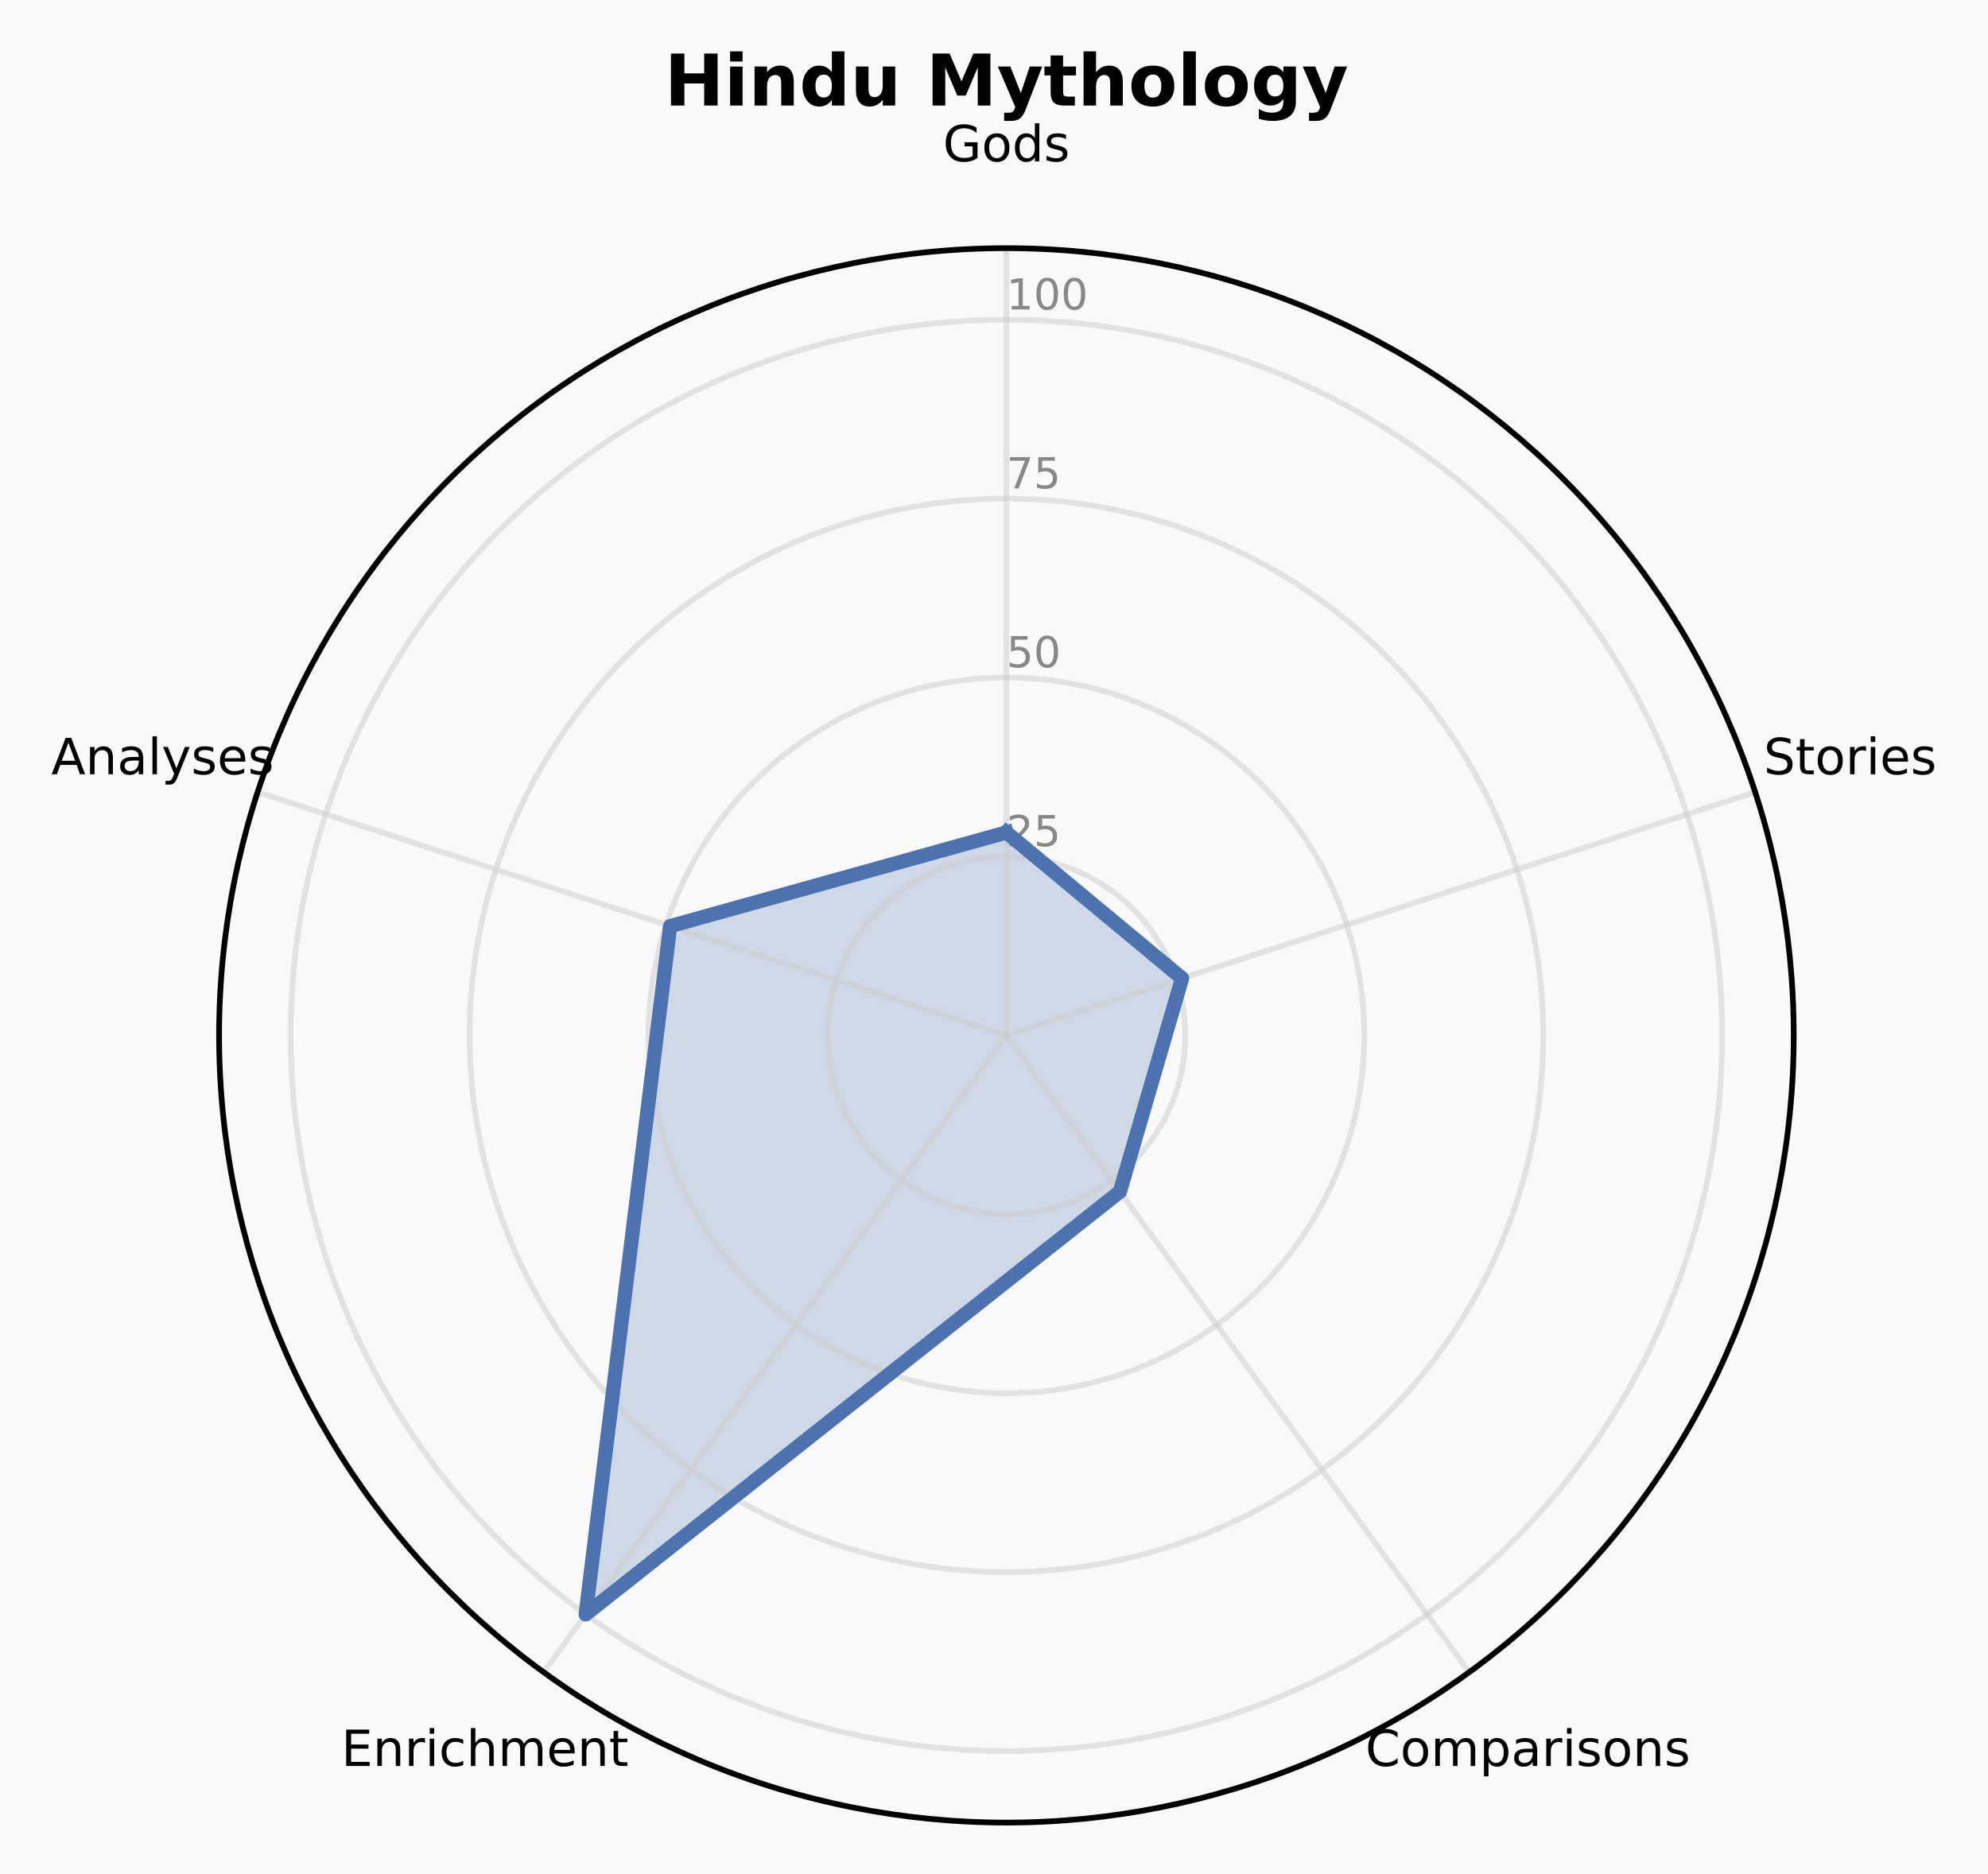
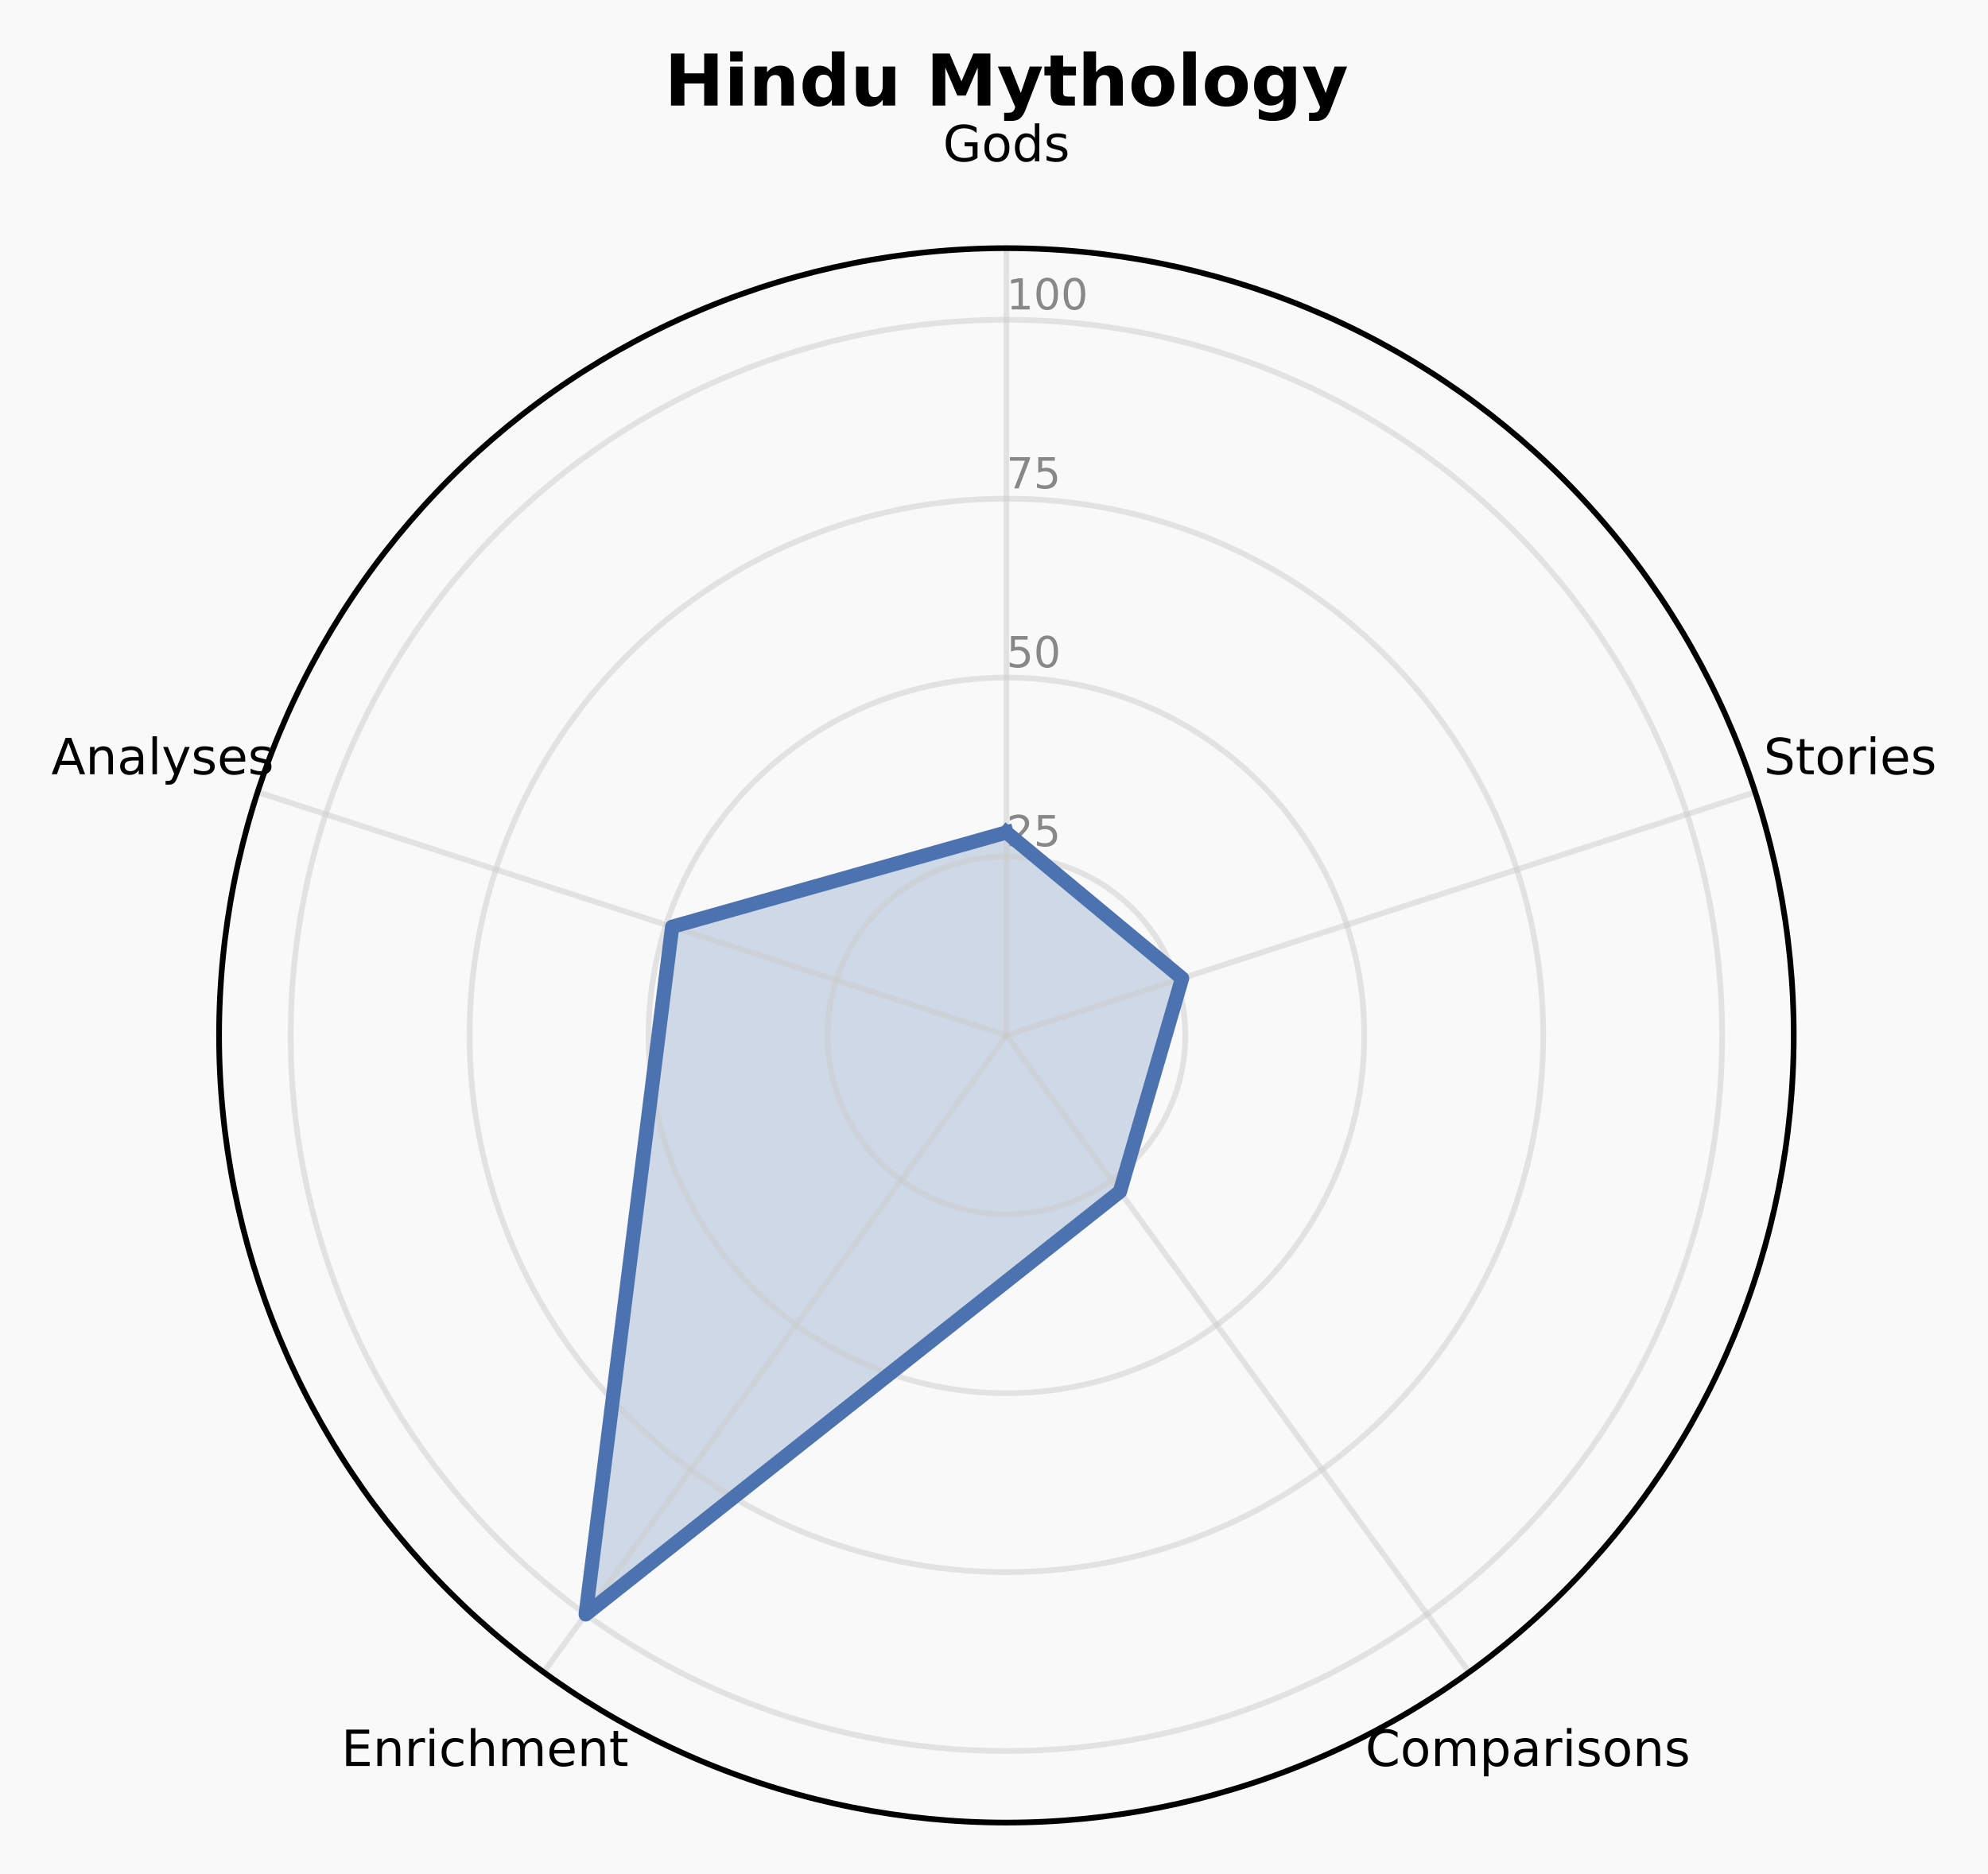
<svg xmlns="http://www.w3.org/2000/svg" xmlns:xlink="http://www.w3.org/1999/xlink" width="278.709pt" height="262.758pt" viewBox="0 0 278.709 262.758" version="1.1">
  <defs>
    <style type="text/css">*{stroke-linejoin: round; stroke-linecap: butt}</style>
  </defs>
  <g id="figure_1">
    <g id="patch_1">
      <path d="M 0 262.758  L 278.709 262.758  L 278.709 0  L 0 0  z " style="fill: #f9f9f9" />
    </g>
    <g id="axes_1">
      <g id="patch_2">
        <path d="M 251.473 145.178  C 251.473 130.683 248.618 116.329 243.071 102.938  C 237.524 89.546 229.393 77.377 219.143 67.128  C 208.894 56.878 196.725 48.748 183.334 43.201  C 169.942 37.654 155.588 34.798 141.093 34.798  C 126.598 34.798 112.244 37.654 98.853 43.201  C 85.461 48.748 73.293 56.878 63.043 67.128  C 52.794 77.377 44.663 89.546 39.116 102.938  C 33.569 116.329 30.714 130.683 30.714 145.178  C 30.714 159.673 33.569 174.027 39.116 187.418  C 44.663 200.81 52.794 212.979 63.043 223.228  C 73.293 233.478 85.461 241.609 98.853 247.155  C 112.244 252.702 126.598 255.558 141.093 255.558  C 155.588 255.558 169.942 252.702 183.334 247.155  C 196.725 241.609 208.894 233.478 219.143 223.228  C 229.393 212.979 237.524 200.81 243.071 187.418  C 248.618 174.027 251.473 159.673 251.473 145.178  M 141.093 145.178  C 141.093 145.178 141.093 145.178 141.093 145.178  C 141.093 145.178 141.093 145.178 141.093 145.178  C 141.093 145.178 141.093 145.178 141.093 145.178  C 141.093 145.178 141.093 145.178 141.093 145.178  C 141.093 145.178 141.093 145.178 141.093 145.178  C 141.093 145.178 141.093 145.178 141.093 145.178  C 141.093 145.178 141.093 145.178 141.093 145.178  C 141.093 145.178 141.093 145.178 141.093 145.178  C 141.093 145.178 141.093 145.178 141.093 145.178  C 141.093 145.178 141.093 145.178 141.093 145.178  C 141.093 145.178 141.093 145.178 141.093 145.178  C 141.093 145.178 141.093 145.178 141.093 145.178  C 141.093 145.178 141.093 145.178 141.093 145.178  C 141.093 145.178 141.093 145.178 141.093 145.178  C 141.093 145.178 141.093 145.178 141.093 145.178  C 141.093 145.178 141.093 145.178 141.093 145.178  z " style="fill: #f9f9f9" />
      </g>
      <g id="patch_3">
-         <path d="M 141.093 116.722  L 165.721 137.176  L 157.009 167.084  L 82.112 226.359  L 93.951 129.861  z " clip-path="url(#pabb083a5ed)" style="fill: #4c72b0; opacity: 0.25; stroke: #4c72b0; stroke-linejoin: miter" />
+         <path d="M 141.093 116.722  L 165.721 137.176  L 157.009 167.084  L 82.112 226.359  L 94.234 129.952  z " clip-path="url(#p7a5f51d614)" style="fill: #4c72b0; opacity: 0.25; stroke: #4c72b0; stroke-linejoin: miter" />
      </g>
      <g id="matplotlib.axis_1">
        <g id="xtick_1">
          <g id="line2d_1">
-             <path d="M 141.093 145.178  L 141.093 34.798  " clip-path="url(#pabb083a5ed)" style="fill: none; stroke: #cccccc; stroke-opacity: 0.5; stroke-width: 0.8; stroke-linecap: square" />
+             <path d="M 141.093 145.178  L 141.093 34.798  " clip-path="url(#p7a5f51d614)" style="fill: none; stroke: #cccccc; stroke-opacity: 0.5; stroke-width: 0.8; stroke-linecap: square" />
          </g>
          <g id="text_1">
            <g transform="translate(132.1945 22.61707) scale(0.07 -0.07)">
              <defs>
                <path id="DejaVuSans-2a" d="M 3809 666  L 3809 1919  L 2778 1919  L 2778 2438  L 4434 2438  L 4434 434  Q 4069 175 3628 42  Q 3188 -91 2688 -91  Q 1594 -91 976 548  Q 359 1188 359 2328  Q 359 3472 976 4111  Q 1594 4750 2688 4750  Q 3144 4750 3555 4637  Q 3966 4525 4313 4306  L 4313 3634  Q 3963 3931 3569 4081  Q 3175 4231 2741 4231  Q 1884 4231 1454 3753  Q 1025 3275 1025 2328  Q 1025 1384 1454 906  Q 1884 428 2741 428  Q 3075 428 3337 486  Q 3600 544 3809 666  z " transform="scale(0.015625)" />
                <path id="DejaVuSans-52" d="M 1959 3097  Q 1497 3097 1228 2736  Q 959 2375 959 1747  Q 959 1119 1226 758  Q 1494 397 1959 397  Q 2419 397 2687 759  Q 2956 1122 2956 1747  Q 2956 2369 2687 2733  Q 2419 3097 1959 3097  z M 1959 3584  Q 2709 3584 3137 3096  Q 3566 2609 3566 1747  Q 3566 888 3137 398  Q 2709 -91 1959 -91  Q 1206 -91 779 398  Q 353 888 353 1747  Q 353 2609 779 3096  Q 1206 3584 1959 3584  z " transform="scale(0.015625)" />
                <path id="DejaVuSans-47" d="M 2906 2969  L 2906 4863  L 3481 4863  L 3481 0  L 2906 0  L 2906 525  Q 2725 213 2448 61  Q 2172 -91 1784 -91  Q 1150 -91 751 415  Q 353 922 353 1747  Q 353 2572 751 3078  Q 1150 3584 1784 3584  Q 2172 3584 2448 3432  Q 2725 3281 2906 2969  z M 947 1747  Q 947 1113 1208 752  Q 1469 391 1925 391  Q 2381 391 2643 752  Q 2906 1113 2906 1747  Q 2906 2381 2643 2742  Q 2381 3103 1925 3103  Q 1469 3103 1208 2742  Q 947 2381 947 1747  z " transform="scale(0.015625)" />
                <path id="DejaVuSans-56" d="M 2834 3397  L 2834 2853  Q 2591 2978 2328 3040  Q 2066 3103 1784 3103  Q 1356 3103 1142 2972  Q 928 2841 928 2578  Q 928 2378 1081 2264  Q 1234 2150 1697 2047  L 1894 2003  Q 2506 1872 2764 1633  Q 3022 1394 3022 966  Q 3022 478 2636 193  Q 2250 -91 1575 -91  Q 1294 -91 989 -36  Q 684 19 347 128  L 347 722  Q 666 556 975 473  Q 1284 391 1588 391  Q 1994 391 2212 530  Q 2431 669 2431 922  Q 2431 1156 2273 1281  Q 2116 1406 1581 1522  L 1381 1569  Q 847 1681 609 1914  Q 372 2147 372 2553  Q 372 3047 722 3315  Q 1072 3584 1716 3584  Q 2034 3584 2315 3537  Q 2597 3491 2834 3397  z " transform="scale(0.015625)" />
              </defs>
              <use xlink:href="#DejaVuSans-2a" />
              <use xlink:href="#DejaVuSans-52" transform="translate(77.48438 0)" />
              <use xlink:href="#DejaVuSans-47" transform="translate(138.6719 0)" />
              <use xlink:href="#DejaVuSans-56" transform="translate(202.1562 0)" />
            </g>
          </g>
        </g>
        <g id="xtick_2">
          <g id="line2d_2">
-             <path d="M 141.093 145.178  L 246.07 111.069  " clip-path="url(#pabb083a5ed)" style="fill: none; stroke: #cccccc; stroke-opacity: 0.5; stroke-width: 0.8; stroke-linecap: square" />
+             <path d="M 141.093 145.178  L 246.07 111.069  " clip-path="url(#p7a5f51d614)" style="fill: none; stroke: #cccccc; stroke-opacity: 0.5; stroke-width: 0.8; stroke-linecap: square" />
          </g>
          <g id="text_2">
            <g transform="translate(247.2616 108.5613) scale(0.07 -0.07)">
              <defs>
                <path id="DejaVuSans-36" d="M 3425 4513  L 3425 3897  Q 3066 4069 2747 4153  Q 2428 4238 2131 4238  Q 1616 4238 1336 4038  Q 1056 3838 1056 3469  Q 1056 3159 1242 3001  Q 1428 2844 1947 2747  L 2328 2669  Q 3034 2534 3370 2195  Q 3706 1856 3706 1288  Q 3706 609 3251 259  Q 2797 -91 1919 -91  Q 1588 -91 1214 -16  Q 841 59 441 206  L 441 856  Q 825 641 1194 531  Q 1563 422 1919 422  Q 2459 422 2753 634  Q 3047 847 3047 1241  Q 3047 1584 2836 1778  Q 2625 1972 2144 2069  L 1759 2144  Q 1053 2284 737 2584  Q 422 2884 422 3419  Q 422 4038 858 4394  Q 1294 4750 2059 4750  Q 2388 4750 2728 4690  Q 3069 4631 3425 4513  z " transform="scale(0.015625)" />
                <path id="DejaVuSans-57" d="M 1172 4494  L 1172 3500  L 2356 3500  L 2356 3053  L 1172 3053  L 1172 1153  Q 1172 725 1289 603  Q 1406 481 1766 481  L 2356 481  L 2356 0  L 1766 0  Q 1100 0 847 248  Q 594 497 594 1153  L 594 3053  L 172 3053  L 172 3500  L 594 3500  L 594 4494  L 1172 4494  z " transform="scale(0.015625)" />
                <path id="DejaVuSans-55" d="M 2631 2963  Q 2534 3019 2420 3045  Q 2306 3072 2169 3072  Q 1681 3072 1420 2755  Q 1159 2438 1159 1844  L 1159 0  L 581 0  L 581 3500  L 1159 3500  L 1159 2956  Q 1341 3275 1631 3429  Q 1922 3584 2338 3584  Q 2397 3584 2469 3576  Q 2541 3569 2628 3553  L 2631 2963  z " transform="scale(0.015625)" />
                <path id="DejaVuSans-4c" d="M 603 3500  L 1178 3500  L 1178 0  L 603 0  L 603 3500  z M 603 4863  L 1178 4863  L 1178 4134  L 603 4134  L 603 4863  z " transform="scale(0.015625)" />
                <path id="DejaVuSans-48" d="M 3597 1894  L 3597 1613  L 953 1613  Q 991 1019 1311 708  Q 1631 397 2203 397  Q 2534 397 2845 478  Q 3156 559 3463 722  L 3463 178  Q 3153 47 2828 -22  Q 2503 -91 2169 -91  Q 1331 -91 842 396  Q 353 884 353 1716  Q 353 2575 817 3079  Q 1281 3584 2069 3584  Q 2775 3584 3186 3129  Q 3597 2675 3597 1894  z M 3022 2063  Q 3016 2534 2758 2815  Q 2500 3097 2075 3097  Q 1594 3097 1305 2825  Q 1016 2553 972 2059  L 3022 2063  z " transform="scale(0.015625)" />
              </defs>
              <use xlink:href="#DejaVuSans-36" />
              <use xlink:href="#DejaVuSans-57" transform="translate(63.48438 0)" />
              <use xlink:href="#DejaVuSans-52" transform="translate(102.6875 0)" />
              <use xlink:href="#DejaVuSans-55" transform="translate(163.875 0)" />
              <use xlink:href="#DejaVuSans-4c" transform="translate(204.9844 0)" />
              <use xlink:href="#DejaVuSans-48" transform="translate(232.7656 0)" />
              <use xlink:href="#DejaVuSans-56" transform="translate(294.2969 0)" />
            </g>
          </g>
        </g>
        <g id="xtick_3">
          <g id="line2d_3">
-             <path d="M 141.093 145.178  L 205.973 234.477  " clip-path="url(#pabb083a5ed)" style="fill: none; stroke: #cccccc; stroke-opacity: 0.5; stroke-width: 0.8; stroke-linecap: square" />
+             <path d="M 141.093 145.178  L 205.973 234.477  " clip-path="url(#p7a5f51d614)" style="fill: none; stroke: #cccccc; stroke-opacity: 0.5; stroke-width: 0.8; stroke-linecap: square" />
          </g>
          <g id="text_3">
            <g transform="translate(191.4228 247.6219) scale(0.07 -0.07)">
              <defs>
                <path id="DejaVuSans-26" d="M 4122 4306  L 4122 3641  Q 3803 3938 3442 4084  Q 3081 4231 2675 4231  Q 1875 4231 1450 3742  Q 1025 3253 1025 2328  Q 1025 1406 1450 917  Q 1875 428 2675 428  Q 3081 428 3442 575  Q 3803 722 4122 1019  L 4122 359  Q 3791 134 3420 21  Q 3050 -91 2638 -91  Q 1578 -91 968 557  Q 359 1206 359 2328  Q 359 3453 968 4101  Q 1578 4750 2638 4750  Q 3056 4750 3426 4639  Q 3797 4528 4122 4306  z " transform="scale(0.015625)" />
                <path id="DejaVuSans-50" d="M 3328 2828  Q 3544 3216 3844 3400  Q 4144 3584 4550 3584  Q 5097 3584 5394 3201  Q 5691 2819 5691 2113  L 5691 0  L 5113 0  L 5113 2094  Q 5113 2597 4934 2840  Q 4756 3084 4391 3084  Q 3944 3084 3684 2787  Q 3425 2491 3425 1978  L 3425 0  L 2847 0  L 2847 2094  Q 2847 2600 2669 2842  Q 2491 3084 2119 3084  Q 1678 3084 1418 2786  Q 1159 2488 1159 1978  L 1159 0  L 581 0  L 581 3500  L 1159 3500  L 1159 2956  Q 1356 3278 1631 3431  Q 1906 3584 2284 3584  Q 2666 3584 2933 3390  Q 3200 3197 3328 2828  z " transform="scale(0.015625)" />
                <path id="DejaVuSans-53" d="M 1159 525  L 1159 -1331  L 581 -1331  L 581 3500  L 1159 3500  L 1159 2969  Q 1341 3281 1617 3432  Q 1894 3584 2278 3584  Q 2916 3584 3314 3078  Q 3713 2572 3713 1747  Q 3713 922 3314 415  Q 2916 -91 2278 -91  Q 1894 -91 1617 61  Q 1341 213 1159 525  z M 3116 1747  Q 3116 2381 2855 2742  Q 2594 3103 2138 3103  Q 1681 3103 1420 2742  Q 1159 2381 1159 1747  Q 1159 1113 1420 752  Q 1681 391 2138 391  Q 2594 391 2855 752  Q 3116 1113 3116 1747  z " transform="scale(0.015625)" />
                <path id="DejaVuSans-44" d="M 2194 1759  Q 1497 1759 1228 1600  Q 959 1441 959 1056  Q 959 750 1161 570  Q 1363 391 1709 391  Q 2188 391 2477 730  Q 2766 1069 2766 1631  L 2766 1759  L 2194 1759  z M 3341 1997  L 3341 0  L 2766 0  L 2766 531  Q 2569 213 2275 61  Q 1981 -91 1556 -91  Q 1019 -91 701 211  Q 384 513 384 1019  Q 384 1609 779 1909  Q 1175 2209 1959 2209  L 2766 2209  L 2766 2266  Q 2766 2663 2505 2880  Q 2244 3097 1772 3097  Q 1472 3097 1187 3025  Q 903 2953 641 2809  L 641 3341  Q 956 3463 1253 3523  Q 1550 3584 1831 3584  Q 2591 3584 2966 3190  Q 3341 2797 3341 1997  z " transform="scale(0.015625)" />
                <path id="DejaVuSans-51" d="M 3513 2113  L 3513 0  L 2938 0  L 2938 2094  Q 2938 2591 2744 2837  Q 2550 3084 2163 3084  Q 1697 3084 1428 2787  Q 1159 2491 1159 1978  L 1159 0  L 581 0  L 581 3500  L 1159 3500  L 1159 2956  Q 1366 3272 1645 3428  Q 1925 3584 2291 3584  Q 2894 3584 3203 3211  Q 3513 2838 3513 2113  z " transform="scale(0.015625)" />
              </defs>
              <use xlink:href="#DejaVuSans-26" />
              <use xlink:href="#DejaVuSans-52" transform="translate(69.82812 0)" />
              <use xlink:href="#DejaVuSans-50" transform="translate(131.0156 0)" />
              <use xlink:href="#DejaVuSans-53" transform="translate(228.4219 0)" />
              <use xlink:href="#DejaVuSans-44" transform="translate(291.9062 0)" />
              <use xlink:href="#DejaVuSans-55" transform="translate(353.1875 0)" />
              <use xlink:href="#DejaVuSans-4c" transform="translate(394.2969 0)" />
              <use xlink:href="#DejaVuSans-56" transform="translate(422.0781 0)" />
              <use xlink:href="#DejaVuSans-52" transform="translate(474.1719 0)" />
              <use xlink:href="#DejaVuSans-51" transform="translate(535.3594 0)" />
              <use xlink:href="#DejaVuSans-56" transform="translate(598.7344 0)" />
            </g>
          </g>
        </g>
        <g id="xtick_4">
          <g id="line2d_4">
-             <path d="M 141.093 145.178  L 76.214 234.477  " clip-path="url(#pabb083a5ed)" style="fill: none; stroke: #cccccc; stroke-opacity: 0.5; stroke-width: 0.8; stroke-linecap: square" />
+             <path d="M 141.093 145.178  L 76.214 234.477  " clip-path="url(#p7a5f51d614)" style="fill: none; stroke: #cccccc; stroke-opacity: 0.5; stroke-width: 0.8; stroke-linecap: square" />
          </g>
          <g id="text_4">
            <g transform="translate(47.8483 247.6219) scale(0.07 -0.07)">
              <defs>
                <path id="DejaVuSans-28" d="M 628 4666  L 3578 4666  L 3578 4134  L 1259 4134  L 1259 2753  L 3481 2753  L 3481 2222  L 1259 2222  L 1259 531  L 3634 531  L 3634 0  L 628 0  L 628 4666  z " transform="scale(0.015625)" />
                <path id="DejaVuSans-46" d="M 3122 3366  L 3122 2828  Q 2878 2963 2633 3030  Q 2388 3097 2138 3097  Q 1578 3097 1268 2742  Q 959 2388 959 1747  Q 959 1106 1268 751  Q 1578 397 2138 397  Q 2388 397 2633 464  Q 2878 531 3122 666  L 3122 134  Q 2881 22 2623 -34  Q 2366 -91 2075 -91  Q 1284 -91 818 406  Q 353 903 353 1747  Q 353 2603 823 3093  Q 1294 3584 2113 3584  Q 2378 3584 2631 3529  Q 2884 3475 3122 3366  z " transform="scale(0.015625)" />
                <path id="DejaVuSans-4b" d="M 3513 2113  L 3513 0  L 2938 0  L 2938 2094  Q 2938 2591 2744 2837  Q 2550 3084 2163 3084  Q 1697 3084 1428 2787  Q 1159 2491 1159 1978  L 1159 0  L 581 0  L 581 4863  L 1159 4863  L 1159 2956  Q 1366 3272 1645 3428  Q 1925 3584 2291 3584  Q 2894 3584 3203 3211  Q 3513 2838 3513 2113  z " transform="scale(0.015625)" />
              </defs>
              <use xlink:href="#DejaVuSans-28" />
              <use xlink:href="#DejaVuSans-51" transform="translate(63.1875 0)" />
              <use xlink:href="#DejaVuSans-55" transform="translate(126.5625 0)" />
              <use xlink:href="#DejaVuSans-4c" transform="translate(167.6719 0)" />
              <use xlink:href="#DejaVuSans-46" transform="translate(195.4531 0)" />
              <use xlink:href="#DejaVuSans-4b" transform="translate(250.4375 0)" />
              <use xlink:href="#DejaVuSans-50" transform="translate(313.8125 0)" />
              <use xlink:href="#DejaVuSans-48" transform="translate(411.2188 0)" />
              <use xlink:href="#DejaVuSans-51" transform="translate(472.75 0)" />
              <use xlink:href="#DejaVuSans-57" transform="translate(536.125 0)" />
            </g>
          </g>
        </g>
        <g id="xtick_5">
          <g id="line2d_5">
-             <path d="M 141.093 145.178  L 36.116 111.069  " clip-path="url(#pabb083a5ed)" style="fill: none; stroke: #cccccc; stroke-opacity: 0.5; stroke-width: 0.8; stroke-linecap: square" />
+             <path d="M 141.093 145.178  L 36.116 111.069  " clip-path="url(#p7a5f51d614)" style="fill: none; stroke: #cccccc; stroke-opacity: 0.5; stroke-width: 0.8; stroke-linecap: square" />
          </g>
          <g id="text_5">
            <g transform="translate(7.2 108.5613) scale(0.07 -0.07)">
              <defs>
                <path id="DejaVuSans-24" d="M 2188 4044  L 1331 1722  L 3047 1722  L 2188 4044  z M 1831 4666  L 2547 4666  L 4325 0  L 3669 0  L 3244 1197  L 1141 1197  L 716 0  L 50 0  L 1831 4666  z " transform="scale(0.015625)" />
                <path id="DejaVuSans-4f" d="M 603 4863  L 1178 4863  L 1178 0  L 603 0  L 603 4863  z " transform="scale(0.015625)" />
                <path id="DejaVuSans-5c" d="M 2059 -325  Q 1816 -950 1584 -1140  Q 1353 -1331 966 -1331  L 506 -1331  L 506 -850  L 844 -850  Q 1081 -850 1212 -737  Q 1344 -625 1503 -206  L 1606 56  L 191 3500  L 800 3500  L 1894 763  L 2988 3500  L 3597 3500  L 2059 -325  z " transform="scale(0.015625)" />
              </defs>
              <use xlink:href="#DejaVuSans-24" />
              <use xlink:href="#DejaVuSans-51" transform="translate(68.40625 0)" />
              <use xlink:href="#DejaVuSans-44" transform="translate(131.7812 0)" />
              <use xlink:href="#DejaVuSans-4f" transform="translate(193.0625 0)" />
              <use xlink:href="#DejaVuSans-5c" transform="translate(220.8438 0)" />
              <use xlink:href="#DejaVuSans-56" transform="translate(280.0312 0)" />
              <use xlink:href="#DejaVuSans-48" transform="translate(332.125 0)" />
              <use xlink:href="#DejaVuSans-56" transform="translate(393.6562 0)" />
            </g>
          </g>
        </g>
      </g>
      <g id="matplotlib.axis_2">
        <g id="ytick_1">
          <g id="line2d_6">
-             <path d="M 141.093 120.092  C 144.388 120.092 147.65 120.741 150.693 122.001  C 153.737 123.262 156.503 125.11 158.832 127.439  C 161.161 129.769 163.009 132.534 164.27 135.578  C 165.531 138.621 166.18 141.884 166.18 145.178  C 166.18 148.472 165.531 151.735 164.27 154.778  C 163.009 157.822 161.161 160.587 158.832 162.917  C 156.503 165.246 153.737 167.094 150.693 168.355  C 147.65 169.615 144.388 170.264 141.093 170.264  C 137.799 170.264 134.537 169.615 131.493 168.355  C 128.45 167.094 125.684 165.246 123.355 162.917  C 121.025 160.587 119.177 157.822 117.917 154.778  C 116.656 151.735 116.007 148.472 116.007 145.178  C 116.007 141.884 116.656 138.621 117.917 135.578  C 119.177 132.534 121.025 129.769 123.355 127.439  C 125.684 125.11 128.45 123.262 131.493 122.001  C 134.537 120.741 137.799 120.092 141.093 120.092  " clip-path="url(#pabb083a5ed)" style="fill: none; stroke: #cccccc; stroke-opacity: 0.5; stroke-width: 0.8; stroke-linecap: square" />
+             <path d="M 141.093 120.092  C 144.388 120.092 147.65 120.741 150.693 122.001  C 153.737 123.262 156.503 125.11 158.832 127.439  C 161.161 129.769 163.009 132.534 164.27 135.578  C 165.531 138.621 166.18 141.884 166.18 145.178  C 166.18 148.472 165.531 151.735 164.27 154.778  C 163.009 157.822 161.161 160.587 158.832 162.917  C 156.503 165.246 153.737 167.094 150.693 168.355  C 147.65 169.615 144.388 170.264 141.093 170.264  C 137.799 170.264 134.537 169.615 131.493 168.355  C 128.45 167.094 125.684 165.246 123.355 162.917  C 121.025 160.587 119.177 157.822 117.917 154.778  C 116.656 151.735 116.007 148.472 116.007 145.178  C 116.007 141.884 116.656 138.621 117.917 135.578  C 119.177 132.534 121.025 129.769 123.355 127.439  C 125.684 125.11 128.45 123.262 131.493 122.001  C 134.537 120.741 137.799 120.092 141.093 120.092  " clip-path="url(#p7a5f51d614)" style="fill: none; stroke: #cccccc; stroke-opacity: 0.5; stroke-width: 0.8; stroke-linecap: square" />
          </g>
          <g id="text_6">
            <g style="fill: #888888" transform="translate(141.0933 118.6504) scale(0.06 -0.06)">
              <defs>
                <path id="DejaVuSans-15" d="M 1228 531  L 3431 531  L 3431 0  L 469 0  L 469 531  Q 828 903 1448 1529  Q 2069 2156 2228 2338  Q 2531 2678 2651 2914  Q 2772 3150 2772 3378  Q 2772 3750 2511 3984  Q 2250 4219 1831 4219  Q 1534 4219 1204 4116  Q 875 4013 500 3803  L 500 4441  Q 881 4594 1212 4672  Q 1544 4750 1819 4750  Q 2544 4750 2975 4387  Q 3406 4025 3406 3419  Q 3406 3131 3298 2873  Q 3191 2616 2906 2266  Q 2828 2175 2409 1742  Q 1991 1309 1228 531  z " transform="scale(0.015625)" />
                <path id="DejaVuSans-18" d="M 691 4666  L 3169 4666  L 3169 4134  L 1269 4134  L 1269 2991  Q 1406 3038 1543 3061  Q 1681 3084 1819 3084  Q 2600 3084 3056 2656  Q 3513 2228 3513 1497  Q 3513 744 3044 326  Q 2575 -91 1722 -91  Q 1428 -91 1123 -41  Q 819 9 494 109  L 494 744  Q 775 591 1075 516  Q 1375 441 1709 441  Q 2250 441 2565 725  Q 2881 1009 2881 1497  Q 2881 1984 2565 2268  Q 2250 2553 1709 2553  Q 1456 2553 1204 2497  Q 953 2441 691 2322  L 691 4666  z " transform="scale(0.015625)" />
              </defs>
              <use xlink:href="#DejaVuSans-15" />
              <use xlink:href="#DejaVuSans-18" transform="translate(63.625 0)" />
            </g>
          </g>
        </g>
        <g id="ytick_2">
          <g id="line2d_7">
-             <path d="M 141.093 95.005  C 147.682 95.005 154.206 96.303 160.293 98.825  C 166.381 101.346 171.912 105.042 176.571 109.701  C 181.229 114.36 184.925 119.891 187.447 125.978  C 189.968 132.065 191.266 138.589 191.266 145.178  C 191.266 151.767 189.968 158.291 187.447 164.378  C 184.925 170.465 181.229 175.997 176.571 180.655  C 171.912 185.314 166.381 189.01 160.293 191.531  C 154.206 194.053 147.682 195.351 141.093 195.351  C 134.505 195.351 127.98 194.053 121.893 191.531  C 115.806 189.01 110.275 185.314 105.616 180.655  C 100.957 175.997 97.261 170.465 94.74 164.378  C 92.219 158.291 90.921 151.767 90.921 145.178  C 90.921 138.589 92.219 132.065 94.74 125.978  C 97.261 119.891 100.957 114.36 105.616 109.701  C 110.275 105.042 115.806 101.346 121.893 98.825  C 127.98 96.303 134.505 95.005 141.093 95.005  " clip-path="url(#pabb083a5ed)" style="fill: none; stroke: #cccccc; stroke-opacity: 0.5; stroke-width: 0.8; stroke-linecap: square" />
+             <path d="M 141.093 95.005  C 147.682 95.005 154.206 96.303 160.293 98.825  C 166.381 101.346 171.912 105.042 176.571 109.701  C 181.229 114.36 184.925 119.891 187.447 125.978  C 189.968 132.065 191.266 138.589 191.266 145.178  C 191.266 151.767 189.968 158.291 187.447 164.378  C 184.925 170.465 181.229 175.997 176.571 180.655  C 171.912 185.314 166.381 189.01 160.293 191.531  C 154.206 194.053 147.682 195.351 141.093 195.351  C 134.505 195.351 127.98 194.053 121.893 191.531  C 115.806 189.01 110.275 185.314 105.616 180.655  C 100.957 175.997 97.261 170.465 94.74 164.378  C 92.219 158.291 90.921 151.767 90.921 145.178  C 90.921 138.589 92.219 132.065 94.74 125.978  C 97.261 119.891 100.957 114.36 105.616 109.701  C 110.275 105.042 115.806 101.346 121.893 98.825  C 127.98 96.303 134.505 95.005 141.093 95.005  " clip-path="url(#p7a5f51d614)" style="fill: none; stroke: #cccccc; stroke-opacity: 0.5; stroke-width: 0.8; stroke-linecap: square" />
          </g>
          <g id="text_7">
            <g style="fill: #888888" transform="translate(141.0933 93.56408) scale(0.06 -0.06)">
              <defs>
                <path id="DejaVuSans-13" d="M 2034 4250  Q 1547 4250 1301 3770  Q 1056 3291 1056 2328  Q 1056 1369 1301 889  Q 1547 409 2034 409  Q 2525 409 2770 889  Q 3016 1369 3016 2328  Q 3016 3291 2770 3770  Q 2525 4250 2034 4250  z M 2034 4750  Q 2819 4750 3233 4129  Q 3647 3509 3647 2328  Q 3647 1150 3233 529  Q 2819 -91 2034 -91  Q 1250 -91 836 529  Q 422 1150 422 2328  Q 422 3509 836 4129  Q 1250 4750 2034 4750  z " transform="scale(0.015625)" />
              </defs>
              <use xlink:href="#DejaVuSans-18" />
              <use xlink:href="#DejaVuSans-13" transform="translate(63.625 0)" />
            </g>
          </g>
        </g>
        <g id="ytick_3">
          <g id="line2d_8">
-             <path d="M 141.093 69.919  C 150.976 69.919 160.763 71.866 169.894 75.648  C 179.024 79.43 187.321 84.974 194.309 91.962  C 201.298 98.95 206.841 107.247 210.623 116.378  C 214.405 125.508 216.352 135.295 216.352 145.178  C 216.352 155.061 214.405 164.848 210.623 173.978  C 206.841 183.109 201.298 191.406 194.309 198.394  C 187.321 205.382 179.024 210.926 169.894 214.708  C 160.763 218.49 150.976 220.437 141.093 220.437  C 131.21 220.437 121.424 218.49 112.293 214.708  C 103.162 210.926 94.866 205.382 87.877 198.394  C 80.889 191.406 75.345 183.109 71.563 173.978  C 67.781 164.848 65.834 155.061 65.834 145.178  C 65.834 135.295 67.781 125.508 71.563 116.378  C 75.345 107.247 80.889 98.95 87.877 91.962  C 94.866 84.974 103.162 79.43 112.293 75.648  C 121.424 71.866 131.21 69.919 141.093 69.919  " clip-path="url(#pabb083a5ed)" style="fill: none; stroke: #cccccc; stroke-opacity: 0.5; stroke-width: 0.8; stroke-linecap: square" />
+             <path d="M 141.093 69.919  C 150.976 69.919 160.763 71.866 169.894 75.648  C 179.024 79.43 187.321 84.974 194.309 91.962  C 201.298 98.95 206.841 107.247 210.623 116.378  C 214.405 125.508 216.352 135.295 216.352 145.178  C 216.352 155.061 214.405 164.848 210.623 173.978  C 206.841 183.109 201.298 191.406 194.309 198.394  C 187.321 205.382 179.024 210.926 169.894 214.708  C 160.763 218.49 150.976 220.437 141.093 220.437  C 131.21 220.437 121.424 218.49 112.293 214.708  C 103.162 210.926 94.866 205.382 87.877 198.394  C 80.889 191.406 75.345 183.109 71.563 173.978  C 67.781 164.848 65.834 155.061 65.834 145.178  C 65.834 135.295 67.781 125.508 71.563 116.378  C 75.345 107.247 80.889 98.95 87.877 91.962  C 94.866 84.974 103.162 79.43 112.293 75.648  C 121.424 71.866 131.21 69.919 141.093 69.919  " clip-path="url(#p7a5f51d614)" style="fill: none; stroke: #cccccc; stroke-opacity: 0.5; stroke-width: 0.8; stroke-linecap: square" />
          </g>
          <g id="text_8">
            <g style="fill: #888888" transform="translate(141.0933 68.47781) scale(0.06 -0.06)">
              <defs>
                <path id="DejaVuSans-1a" d="M 525 4666  L 3525 4666  L 3525 4397  L 1831 0  L 1172 0  L 2766 4134  L 525 4134  L 525 4666  z " transform="scale(0.015625)" />
              </defs>
              <use xlink:href="#DejaVuSans-1a" />
              <use xlink:href="#DejaVuSans-18" transform="translate(63.625 0)" />
            </g>
          </g>
        </g>
        <g id="ytick_4">
          <g id="line2d_9">
-             <path d="M 141.093 44.833  C 154.27 44.833 167.32 47.429 179.494 52.471  C 191.668 57.514 202.73 64.906 212.048 74.223  C 221.366 83.541 228.757 94.603 233.8 106.778  C 238.843 118.952 241.438 132.001 241.438 145.178  C 241.438 158.355 238.843 171.404 233.8 183.578  C 228.757 195.753 221.366 206.815 212.048 216.133  C 202.73 225.45 191.668 232.842 179.494 237.885  C 167.32 242.927 154.27 245.523 141.093 245.523  C 127.916 245.523 114.867 242.927 102.693 237.885  C 90.519 232.842 79.456 225.45 70.139 216.133  C 60.821 206.815 53.429 195.753 48.387 183.578  C 43.344 171.404 40.748 158.355 40.748 145.178  C 40.748 132.001 43.344 118.952 48.387 106.778  C 53.429 94.603 60.821 83.541 70.139 74.223  C 79.456 64.906 90.519 57.514 102.693 52.471  C 114.867 47.429 127.916 44.833 141.093 44.833  " clip-path="url(#pabb083a5ed)" style="fill: none; stroke: #cccccc; stroke-opacity: 0.5; stroke-width: 0.8; stroke-linecap: square" />
+             <path d="M 141.093 44.833  C 154.27 44.833 167.32 47.429 179.494 52.471  C 191.668 57.514 202.73 64.906 212.048 74.223  C 221.366 83.541 228.757 94.603 233.8 106.778  C 238.843 118.952 241.438 132.001 241.438 145.178  C 241.438 158.355 238.843 171.404 233.8 183.578  C 228.757 195.753 221.366 206.815 212.048 216.133  C 202.73 225.45 191.668 232.842 179.494 237.885  C 167.32 242.927 154.27 245.523 141.093 245.523  C 127.916 245.523 114.867 242.927 102.693 237.885  C 90.519 232.842 79.456 225.45 70.139 216.133  C 60.821 206.815 53.429 195.753 48.387 183.578  C 43.344 171.404 40.748 158.355 40.748 145.178  C 40.748 132.001 43.344 118.952 48.387 106.778  C 53.429 94.603 60.821 83.541 70.139 74.223  C 79.456 64.906 90.519 57.514 102.693 52.471  C 114.867 47.429 127.916 44.833 141.093 44.833  " clip-path="url(#p7a5f51d614)" style="fill: none; stroke: #cccccc; stroke-opacity: 0.5; stroke-width: 0.8; stroke-linecap: square" />
          </g>
          <g id="text_9">
            <g style="fill: #888888" transform="translate(141.0933 43.39154) scale(0.06 -0.06)">
              <defs>
                <path id="DejaVuSans-14" d="M 794 531  L 1825 531  L 1825 4091  L 703 3866  L 703 4441  L 1819 4666  L 2450 4666  L 2450 531  L 3481 531  L 3481 0  L 794 0  L 794 531  z " transform="scale(0.015625)" />
              </defs>
              <use xlink:href="#DejaVuSans-14" />
              <use xlink:href="#DejaVuSans-13" transform="translate(63.625 0)" />
              <use xlink:href="#DejaVuSans-13" transform="translate(127.25 0)" />
            </g>
          </g>
        </g>
      </g>
      <g id="line2d_10">
-         <path d="M 141.093 116.722  L 165.721 137.176  L 157.009 167.084  L 82.112 226.359  L 93.951 129.861  L 141.093 116.722  " clip-path="url(#pabb083a5ed)" style="fill: none; stroke: #4c72b0; stroke-width: 2; stroke-linecap: square" />
+         <path d="M 141.093 116.722  L 165.721 137.176  L 157.009 167.084  L 82.112 226.359  L 94.234 129.952  L 141.093 116.722  " clip-path="url(#p7a5f51d614)" style="fill: none; stroke: #4c72b0; stroke-width: 2; stroke-linecap: square" />
      </g>
      <g id="patch_4">
        <path d="M 141.093 34.798  C 126.598 34.798 112.244 37.654 98.853 43.201  C 85.461 48.748 73.293 56.878 63.043 67.128  C 52.794 77.377 44.663 89.546 39.116 102.938  C 33.569 116.329 30.714 130.683 30.714 145.178  C 30.714 159.673 33.569 174.027 39.116 187.418  C 44.663 200.81 52.794 212.979 63.043 223.228  C 73.293 233.478 85.461 241.609 98.853 247.155  C 112.244 252.702 126.598 255.558 141.093 255.558  C 155.588 255.558 169.942 252.702 183.334 247.155  C 196.725 241.609 208.894 233.478 219.143 223.228  C 229.393 212.979 237.524 200.81 243.071 187.418  C 248.618 174.027 251.473 159.673 251.473 145.178  C 251.473 130.683 248.618 116.329 243.071 102.938  C 237.524 89.546 229.393 77.377 219.143 67.128  C 208.894 56.878 196.725 48.748 183.334 43.201  C 169.942 37.654 155.588 34.798 141.093 34.798  " style="fill: none; stroke: #000000; stroke-width: 0.8; stroke-linejoin: miter; stroke-linecap: square" />
      </g>
      <g id="text_10">
        <g transform="translate(93.14952 14.79844) scale(0.1 -0.1)">
          <defs>
            <path id="DejaVuSans-Bold-2b" d="M 588 4666  L 1791 4666  L 1791 2888  L 3566 2888  L 3566 4666  L 4769 4666  L 4769 0  L 3566 0  L 3566 1978  L 1791 1978  L 1791 0  L 588 0  L 588 4666  z " transform="scale(0.015625)" />
            <path id="DejaVuSans-Bold-4c" d="M 538 3500  L 1656 3500  L 1656 0  L 538 0  L 538 3500  z M 538 4863  L 1656 4863  L 1656 3950  L 538 3950  L 538 4863  z " transform="scale(0.015625)" />
            <path id="DejaVuSans-Bold-51" d="M 4056 2131  L 4056 0  L 2931 0  L 2931 347  L 2931 1631  Q 2931 2084 2911 2256  Q 2891 2428 2841 2509  Q 2775 2619 2662 2680  Q 2550 2741 2406 2741  Q 2056 2741 1856 2470  Q 1656 2200 1656 1722  L 1656 0  L 538 0  L 538 3500  L 1656 3500  L 1656 2988  Q 1909 3294 2193 3439  Q 2478 3584 2822 3584  Q 3428 3584 3742 3212  Q 4056 2841 4056 2131  z " transform="scale(0.015625)" />
            <path id="DejaVuSans-Bold-47" d="M 2919 2988  L 2919 4863  L 4044 4863  L 4044 0  L 2919 0  L 2919 506  Q 2688 197 2409 53  Q 2131 -91 1766 -91  Q 1119 -91 703 423  Q 288 938 288 1747  Q 288 2556 703 3070  Q 1119 3584 1766 3584  Q 2128 3584 2408 3439  Q 2688 3294 2919 2988  z M 2181 722  Q 2541 722 2730 984  Q 2919 1247 2919 1747  Q 2919 2247 2730 2509  Q 2541 2772 2181 2772  Q 1825 2772 1636 2509  Q 1447 2247 1447 1747  Q 1447 1247 1636 984  Q 1825 722 2181 722  z " transform="scale(0.015625)" />
            <path id="DejaVuSans-Bold-58" d="M 500 1363  L 500 3500  L 1625 3500  L 1625 3150  Q 1625 2866 1622 2436  Q 1619 2006 1619 1863  Q 1619 1441 1641 1255  Q 1663 1069 1716 984  Q 1784 875 1895 815  Q 2006 756 2150 756  Q 2500 756 2700 1025  Q 2900 1294 2900 1772  L 2900 3500  L 4019 3500  L 4019 0  L 2900 0  L 2900 506  Q 2647 200 2364 54  Q 2081 -91 1741 -91  Q 1134 -91 817 281  Q 500 653 500 1363  z " transform="scale(0.015625)" />
            <path id="DejaVuSans-Bold-3" transform="scale(0.015625)" />
            <path id="DejaVuSans-Bold-30" d="M 588 4666  L 2119 4666  L 3181 2169  L 4250 4666  L 5778 4666  L 5778 0  L 4641 0  L 4641 3413  L 3566 897  L 2803 897  L 1728 3413  L 1728 0  L 588 0  L 588 4666  z " transform="scale(0.015625)" />
            <path id="DejaVuSans-Bold-5c" d="M 78 3500  L 1197 3500  L 2138 1125  L 2938 3500  L 4056 3500  L 2584 -331  Q 2363 -916 2067 -1148  Q 1772 -1381 1288 -1381  L 641 -1381  L 641 -647  L 991 -647  Q 1275 -647 1404 -556  Q 1534 -466 1606 -231  L 1638 -134  L 78 3500  z " transform="scale(0.015625)" />
            <path id="DejaVuSans-Bold-57" d="M 1759 4494  L 1759 3500  L 2913 3500  L 2913 2700  L 1759 2700  L 1759 1216  Q 1759 972 1856 886  Q 1953 800 2241 800  L 2816 800  L 2816 0  L 1856 0  Q 1194 0 917 276  Q 641 553 641 1216  L 641 2700  L 84 2700  L 84 3500  L 641 3500  L 641 4494  L 1759 4494  z " transform="scale(0.015625)" />
            <path id="DejaVuSans-Bold-4b" d="M 4056 2131  L 4056 0  L 2931 0  L 2931 347  L 2931 1625  Q 2931 2084 2911 2256  Q 2891 2428 2841 2509  Q 2775 2619 2662 2680  Q 2550 2741 2406 2741  Q 2056 2741 1856 2470  Q 1656 2200 1656 1722  L 1656 0  L 538 0  L 538 4863  L 1656 4863  L 1656 2988  Q 1909 3294 2193 3439  Q 2478 3584 2822 3584  Q 3428 3584 3742 3212  Q 4056 2841 4056 2131  z " transform="scale(0.015625)" />
            <path id="DejaVuSans-Bold-52" d="M 2203 2784  Q 1831 2784 1636 2517  Q 1441 2250 1441 1747  Q 1441 1244 1636 976  Q 1831 709 2203 709  Q 2569 709 2762 976  Q 2956 1244 2956 1747  Q 2956 2250 2762 2517  Q 2569 2784 2203 2784  z M 2203 3584  Q 3106 3584 3614 3096  Q 4122 2609 4122 1747  Q 4122 884 3614 396  Q 3106 -91 2203 -91  Q 1297 -91 786 396  Q 275 884 275 1747  Q 275 2609 786 3096  Q 1297 3584 2203 3584  z " transform="scale(0.015625)" />
            <path id="DejaVuSans-Bold-4f" d="M 538 4863  L 1656 4863  L 1656 0  L 538 0  L 538 4863  z " transform="scale(0.015625)" />
            <path id="DejaVuSans-Bold-4a" d="M 2919 594  Q 2688 288 2409 144  Q 2131 0 1766 0  Q 1125 0 706 504  Q 288 1009 288 1791  Q 288 2575 706 3076  Q 1125 3578 1766 3578  Q 2131 3578 2409 3434  Q 2688 3291 2919 2981  L 2919 3500  L 4044 3500  L 4044 353  Q 4044 -491 3511 -936  Q 2978 -1381 1966 -1381  Q 1638 -1381 1331 -1331  Q 1025 -1281 716 -1178  L 716 -306  Q 1009 -475 1290 -558  Q 1572 -641 1856 -641  Q 2406 -641 2662 -400  Q 2919 -159 2919 353  L 2919 594  z M 2181 2772  Q 1834 2772 1640 2515  Q 1447 2259 1447 1791  Q 1447 1309 1634 1061  Q 1822 813 2181 813  Q 2531 813 2725 1069  Q 2919 1325 2919 1791  Q 2919 2259 2725 2515  Q 2531 2772 2181 2772  z " transform="scale(0.015625)" />
          </defs>
          <use xlink:href="#DejaVuSans-Bold-2b" />
          <use xlink:href="#DejaVuSans-Bold-4c" transform="translate(83.6875 0)" />
          <use xlink:href="#DejaVuSans-Bold-51" transform="translate(117.9688 0)" />
          <use xlink:href="#DejaVuSans-Bold-47" transform="translate(189.1562 0)" />
          <use xlink:href="#DejaVuSans-Bold-58" transform="translate(260.7344 0)" />
          <use xlink:href="#DejaVuSans-Bold-3" transform="translate(331.9219 0)" />
          <use xlink:href="#DejaVuSans-Bold-30" transform="translate(366.7344 0)" />
          <use xlink:href="#DejaVuSans-Bold-5c" transform="translate(466.25 0)" />
          <use xlink:href="#DejaVuSans-Bold-57" transform="translate(531.4375 0)" />
          <use xlink:href="#DejaVuSans-Bold-4b" transform="translate(579.2344 0)" />
          <use xlink:href="#DejaVuSans-Bold-52" transform="translate(650.4219 0)" />
          <use xlink:href="#DejaVuSans-Bold-4f" transform="translate(719.125 0)" />
          <use xlink:href="#DejaVuSans-Bold-52" transform="translate(753.4062 0)" />
          <use xlink:href="#DejaVuSans-Bold-4a" transform="translate(822.1094 0)" />
          <use xlink:href="#DejaVuSans-Bold-5c" transform="translate(893.6875 0)" />
        </g>
      </g>
    </g>
  </g>
  <defs>
-     <clipPath id="pabb083a5ed">
+     <clipPath id="p7a5f51d614">
      <path d="M 251.473 145.178  C 251.473 130.683 248.618 116.329 243.071 102.938  C 237.524 89.546 229.393 77.377 219.143 67.128  C 208.894 56.878 196.725 48.748 183.334 43.201  C 169.942 37.654 155.588 34.798 141.093 34.798  C 126.598 34.798 112.244 37.654 98.853 43.201  C 85.461 48.748 73.293 56.878 63.043 67.128  C 52.794 77.377 44.663 89.546 39.116 102.938  C 33.569 116.329 30.714 130.683 30.714 145.178  C 30.714 159.673 33.569 174.027 39.116 187.418  C 44.663 200.81 52.794 212.979 63.043 223.228  C 73.293 233.478 85.461 241.609 98.853 247.155  C 112.244 252.702 126.598 255.558 141.093 255.558  C 155.588 255.558 169.942 252.702 183.334 247.155  C 196.725 241.609 208.894 233.478 219.143 223.228  C 229.393 212.979 237.524 200.81 243.071 187.418  C 248.618 174.027 251.473 159.673 251.473 145.178  M 141.093 145.178  C 141.093 145.178 141.093 145.178 141.093 145.178  C 141.093 145.178 141.093 145.178 141.093 145.178  C 141.093 145.178 141.093 145.178 141.093 145.178  C 141.093 145.178 141.093 145.178 141.093 145.178  C 141.093 145.178 141.093 145.178 141.093 145.178  C 141.093 145.178 141.093 145.178 141.093 145.178  C 141.093 145.178 141.093 145.178 141.093 145.178  C 141.093 145.178 141.093 145.178 141.093 145.178  C 141.093 145.178 141.093 145.178 141.093 145.178  C 141.093 145.178 141.093 145.178 141.093 145.178  C 141.093 145.178 141.093 145.178 141.093 145.178  C 141.093 145.178 141.093 145.178 141.093 145.178  C 141.093 145.178 141.093 145.178 141.093 145.178  C 141.093 145.178 141.093 145.178 141.093 145.178  C 141.093 145.178 141.093 145.178 141.093 145.178  C 141.093 145.178 141.093 145.178 141.093 145.178  z " />
    </clipPath>
  </defs>
</svg>
